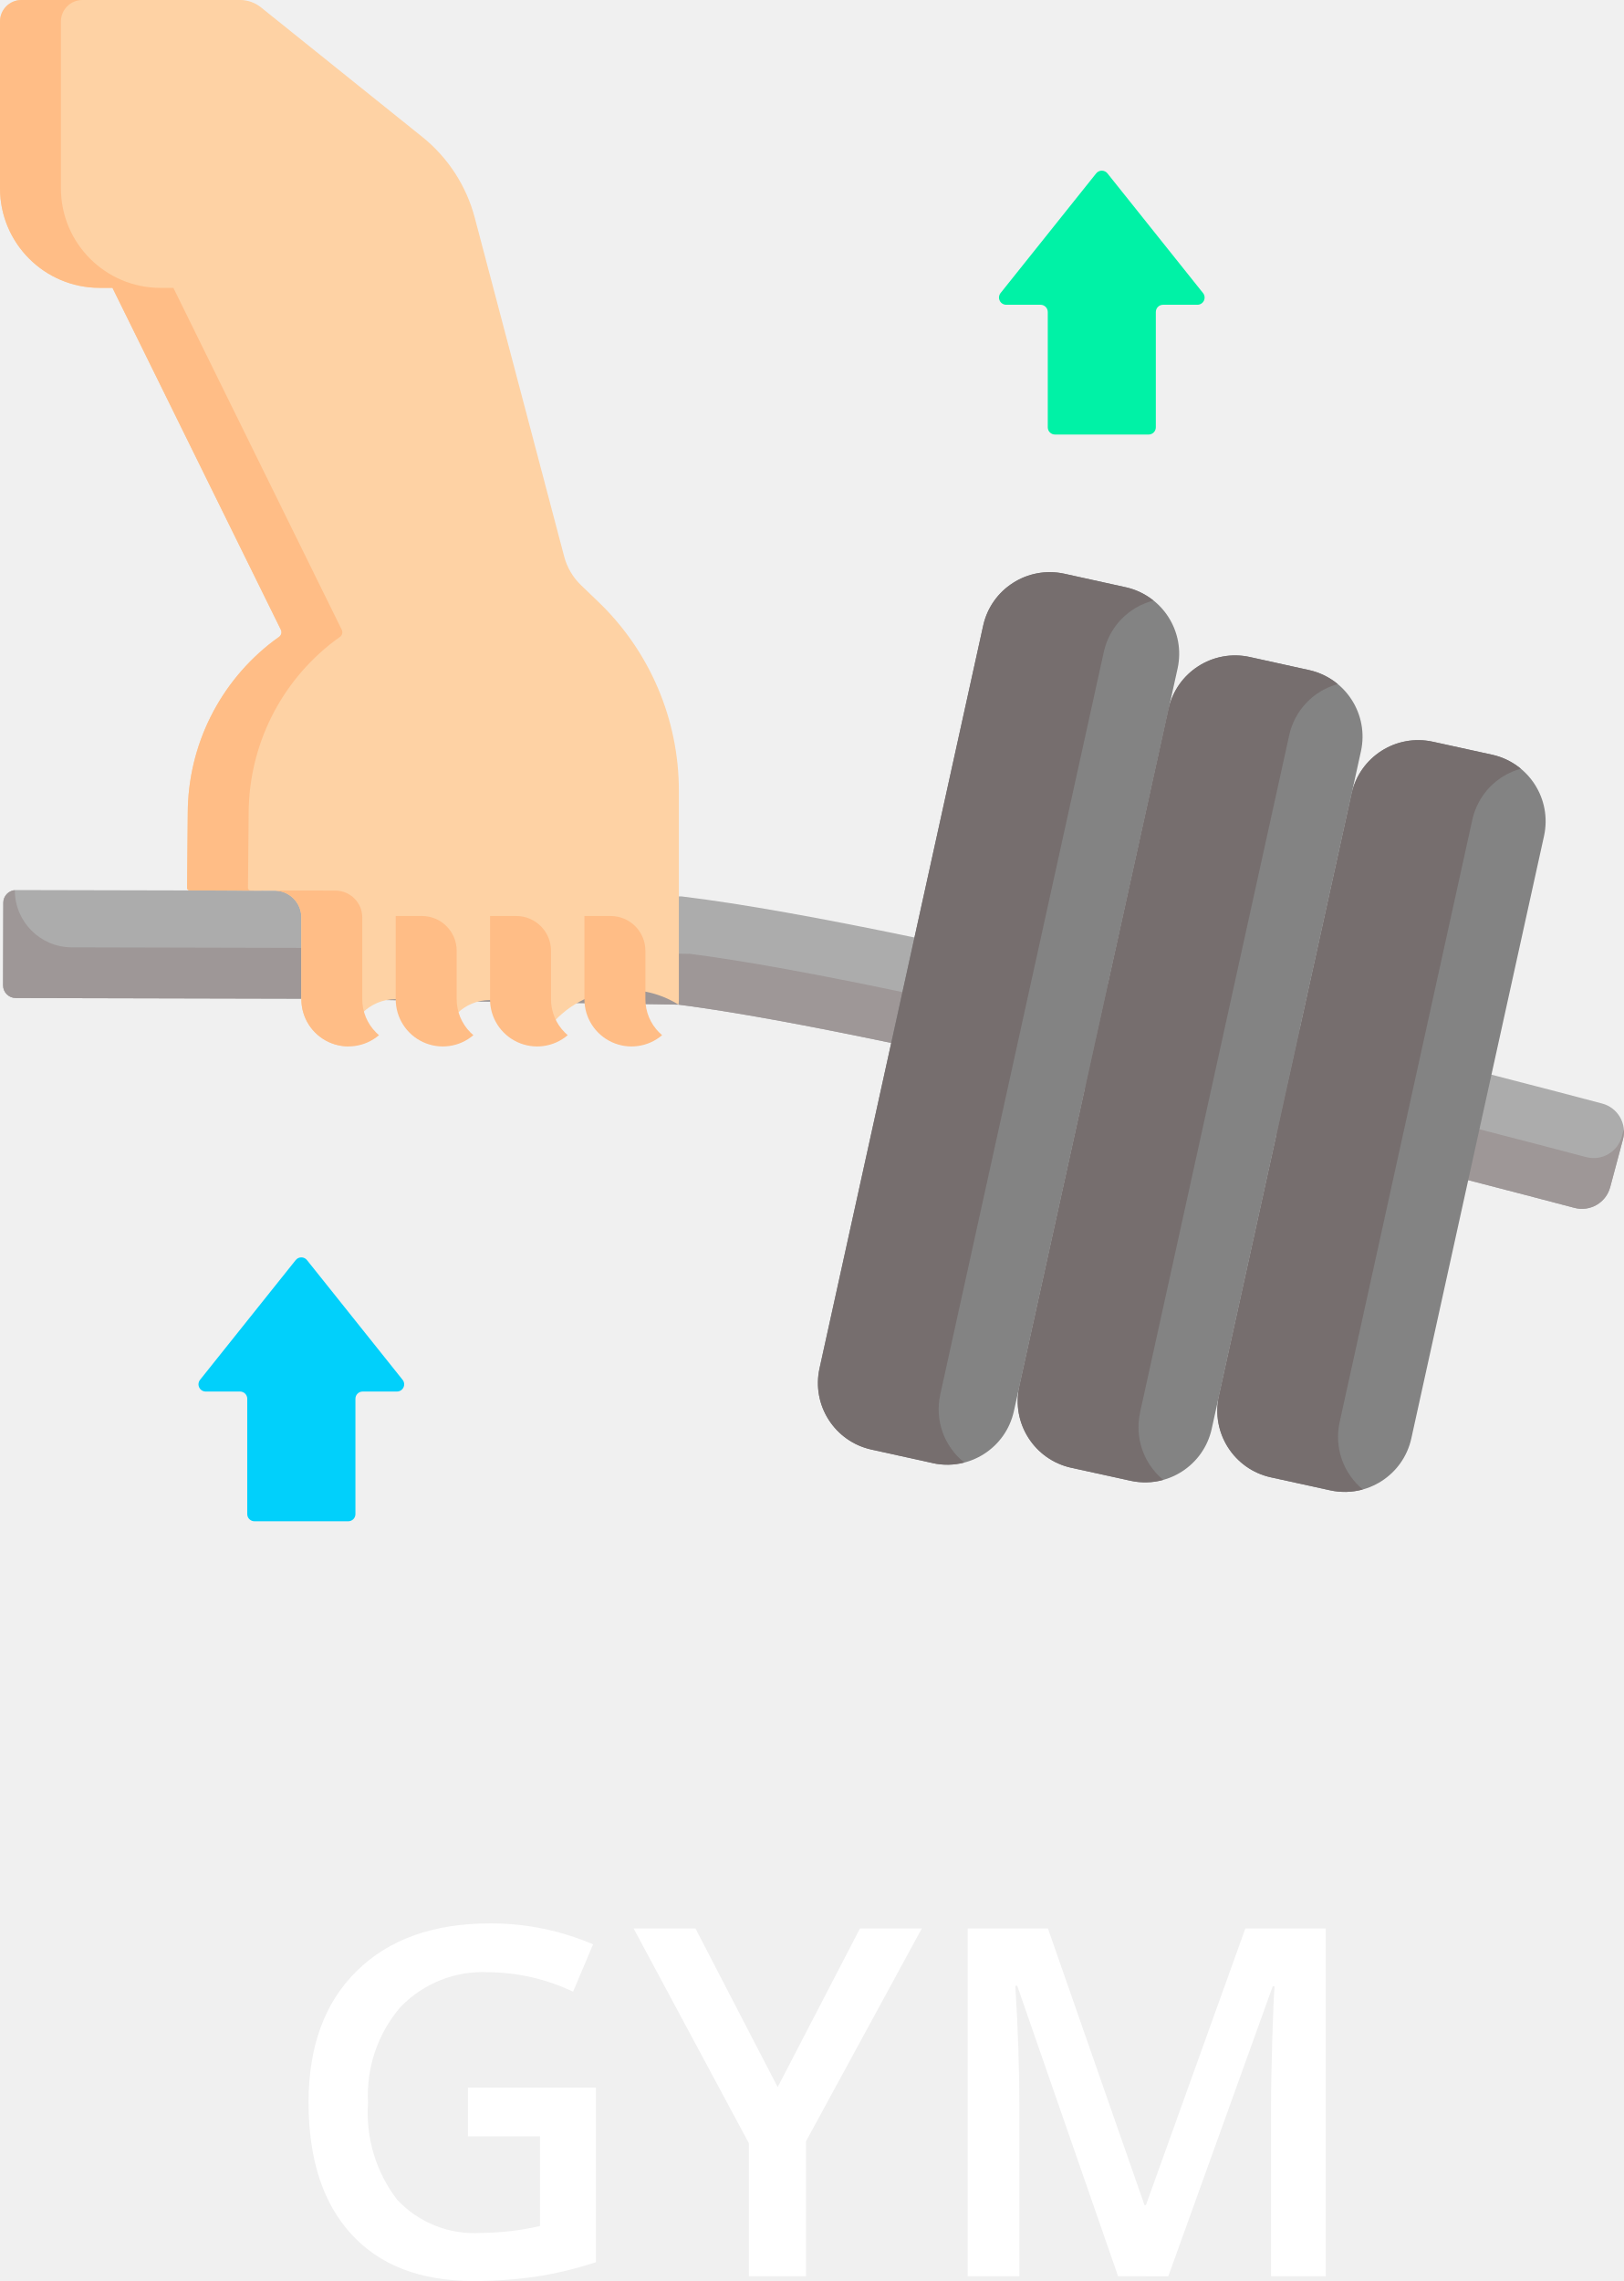
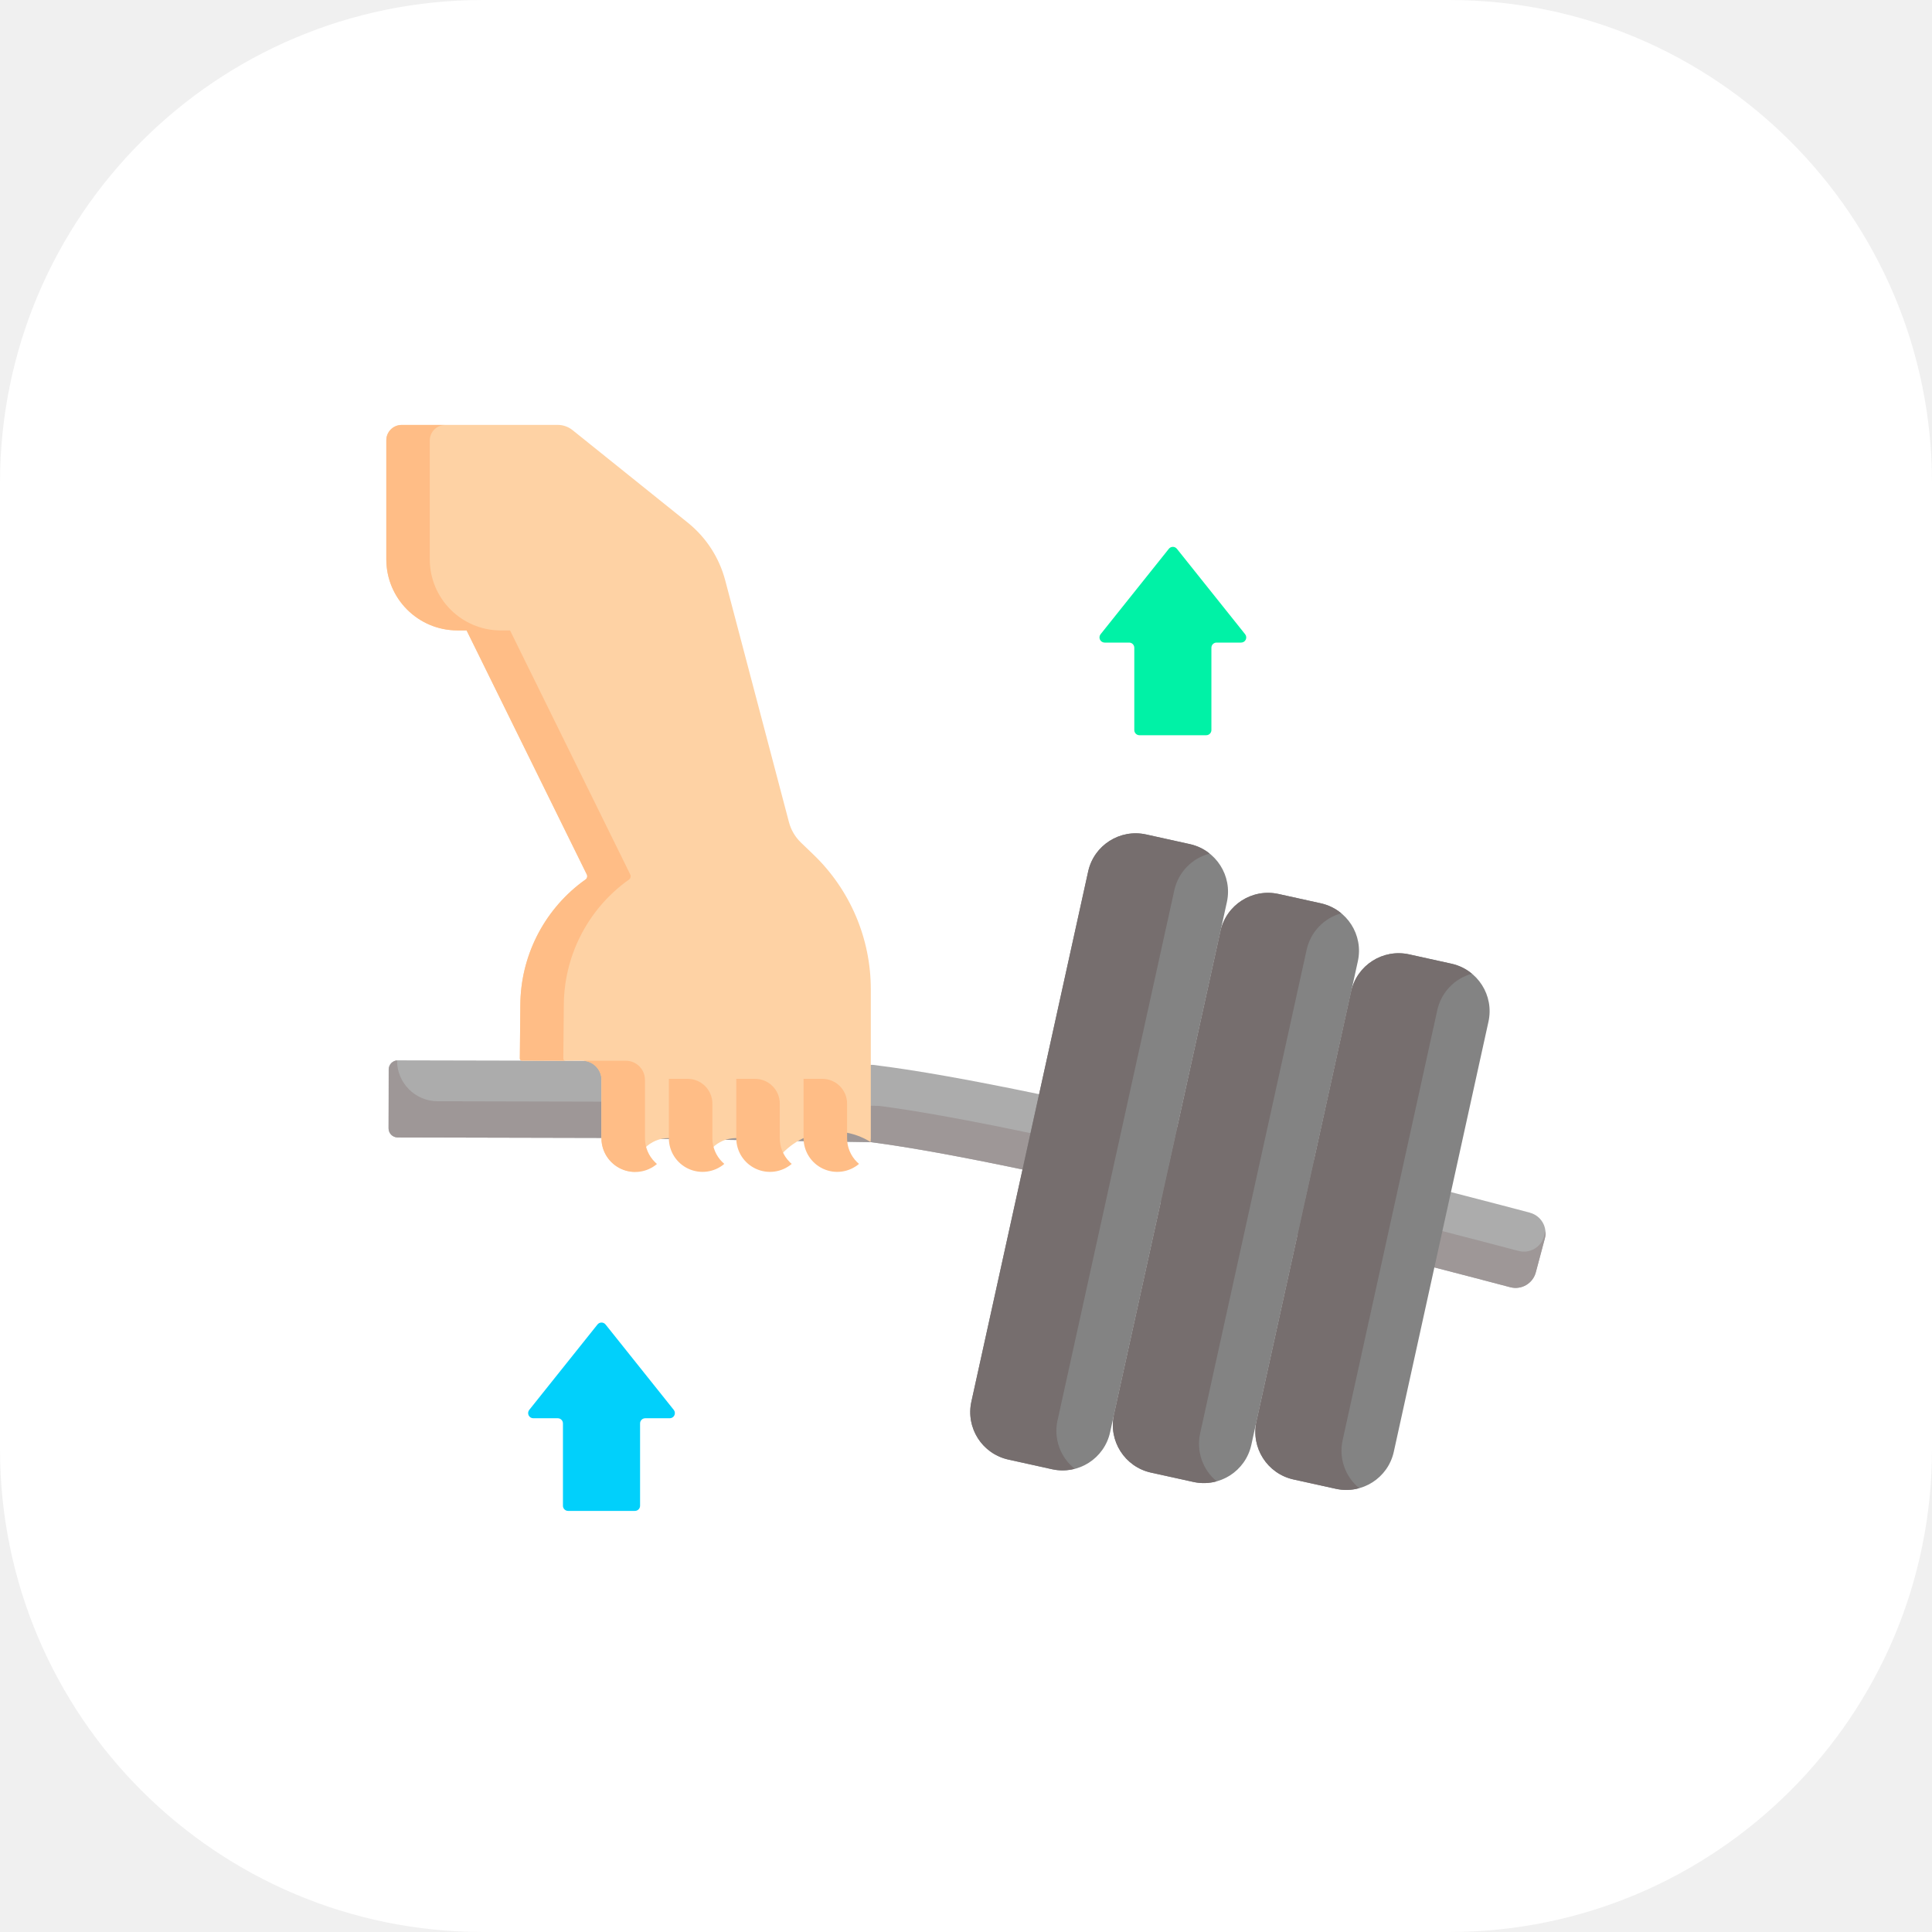
- <svg xmlns="http://www.w3.org/2000/svg" id="likeGym" width="100" height="140.45" viewBox="0 0 100 140.45">
-   <g id="Group_366" data-name="Group 366" transform="translate(-743.058 -2996.809)">
-     <path id="Path_1445" data-name="Path 1445" d="M841.714,3064.758c-1.5-.4-3.868-1.018-6.818-1.777l-35.53-8.447c-5.561-1.158-10.6-2.081-14.345-2.53h-.161l-23.246-.351-7.04-.016-10.531-.024a.782.782,0,0,0-.784.78l-.014,5.084a.783.783,0,0,0,.78.785l17.589.042,23.227.365c3.363.431,7.939,1.279,13.095,2.359l35.53,8.448c2.437.629,4.652,1.207,6.542,1.707a1.8,1.8,0,0,0,2.2-1.277l.786-2.94a1.8,1.8,0,0,0-1.282-2.208Z" fill="#acacac" />
-     <path id="Path_1446" data-name="Path 1446" d="M842.929,3066.779a1.8,1.8,0,0,1-2.2,1.277c-1.89-.5-4.1-1.078-6.542-1.706l-35.53-8.449c-5.156-1.08-9.732-1.928-13.1-2.359l-23.227-.365-14.858-.036a3.512,3.512,0,0,1-3.5-3.521.779.779,0,0,0-.712.773l-.014,5.084a.783.783,0,0,0,.78.785l17.589.042,23.227.365c3.363.431,7.939,1.279,13.095,2.359l35.53,8.448c2.438.629,4.652,1.207,6.542,1.707a1.8,1.8,0,0,0,2.2-1.277l.786-2.94a1.793,1.793,0,0,0,.052-.632Z" fill="#9e9797" />
-     <g id="Group_365" data-name="Group 365">
-       <path id="Path_1447" data-name="Path 1447" d="M800.49,3086.893l-3.771-.831a4.194,4.194,0,0,1-3.2-5L803.6,3035.33a4.2,4.2,0,0,1,5-3.194l3.771.83a4.2,4.2,0,0,1,3.2,5L805.49,3083.7a4.2,4.2,0,0,1-5,3.2Z" fill="#838383" />
-       <path id="Path_1448" data-name="Path 1448" d="M812.671,3087.985l-3.652-.8a4.2,4.2,0,0,1-3.2-5l9.19-41.723a4.2,4.2,0,0,1,5-3.2l3.652.805a4.2,4.2,0,0,1,3.2,5l-9.19,41.722A4.2,4.2,0,0,1,812.671,3087.985Z" fill="#838383" />
-       <path id="Path_1449" data-name="Path 1449" d="M824.962,3088.574l-3.652-.8a4.2,4.2,0,0,1-3.2-5l8.173-37.1a4.2,4.2,0,0,1,5-3.194l3.652.8a4.2,4.2,0,0,1,3.2,5l-8.173,37.1A4.2,4.2,0,0,1,824.962,3088.574Z" fill="#838383" />
-     </g>
-     <path id="Path_1450" data-name="Path 1450" d="M800.955,3082.677l10.073-45.732a4.194,4.194,0,0,1,3.052-3.158,4.159,4.159,0,0,0-1.712-.82l-3.771-.831a4.2,4.2,0,0,0-5,3.2l-10.073,45.732a4.194,4.194,0,0,0,3.194,5l3.772.831a4.161,4.161,0,0,0,1.947-.037,4.191,4.191,0,0,1-1.482-4.179Z" fill="#766e6e" />
-     <path id="Path_1451" data-name="Path 1451" d="M813.255,3083.795l9.19-41.723a4.192,4.192,0,0,1,2.986-3.141,4.167,4.167,0,0,0-1.765-.863l-3.652-.805a4.2,4.2,0,0,0-5,3.2l-9.19,41.723a4.2,4.2,0,0,0,3.2,5l3.651.8a4.17,4.17,0,0,0,2.014-.053,4.2,4.2,0,0,1-1.429-4.137Z" fill="#766e6e" />
-     <path id="Path_1452" data-name="Path 1452" d="M825.547,3084.384l8.172-37.1a4.193,4.193,0,0,1,2.986-3.142,4.176,4.176,0,0,0-1.765-.863l-3.652-.8a4.2,4.2,0,0,0-5,3.194l-8.172,37.1a4.194,4.194,0,0,0,3.194,5l3.652.8a4.179,4.179,0,0,0,2.014-.053,4.191,4.191,0,0,1-1.429-4.137Z" fill="#766e6e" />
-     <path id="Path_1453" data-name="Path 1453" d="M761.614,3053.3a1.652,1.652,0,0,0-1.647-1.652l-5.232-.012a.158.158,0,0,1-.159-.16l.043-4.6a13.366,13.366,0,0,1,5.291-10.614q.161-.118.324-.234a.351.351,0,0,0,.117-.445l-10.368-21.051h-.792a6.133,6.133,0,0,1-6.133-6.134v-10.266a1.324,1.324,0,0,1,1.324-1.325h13.456a2.058,2.058,0,0,1,1.285.452l9.95,7.99a9.481,9.481,0,0,1,3.218,4.961l5.507,20.866a3.786,3.786,0,0,0,1.039,1.767l1.071,1.029a16.108,16.108,0,0,1,4.952,11.62v12.843a3.028,3.028,0,0,1-.019.332,6.08,6.08,0,0,0-8.7,2.569,2.906,2.906,0,0,0-5.811,0,2.9,2.9,0,1,0-5.81,0,2.911,2.911,0,0,1-2.908-2.905V3053.3Z" fill="#fed2a4" />
-     <path id="Path_1454" data-name="Path 1454" d="M759.165,3051.639l-.679,0a.159.159,0,0,1-.159-.16l.043-4.6a13.369,13.369,0,0,1,5.291-10.614q.16-.118.324-.234a.351.351,0,0,0,.117-.445l-10.368-21.051h-.792a6.133,6.133,0,0,1-6.133-6.133v-10.268a1.324,1.324,0,0,1,1.324-1.324h-3.751a1.324,1.324,0,0,0-1.324,1.324V3008.4a6.133,6.133,0,0,0,6.133,6.134h.792l10.368,21.051a.351.351,0,0,1-.117.445q-.164.115-.324.234a13.366,13.366,0,0,0-5.291,10.614l-.043,4.6a.159.159,0,0,0,.159.161l4.429.01v-.008Z" fill="#ffbd86" />
-     <path id="Path_1455" data-name="Path 1455" d="M766.218,3060.385a2.889,2.889,0,0,1-.853-2.053V3053.3a1.652,1.652,0,0,0-1.647-1.652l-3.638-.008v.014a1.651,1.651,0,0,1,1.534,1.646v5.031a2.9,2.9,0,0,0,4.783,2.217C766.335,3060.5,766.275,3060.443,766.218,3060.385Z" fill="#ffbd86" />
-     <path id="Path_1456" data-name="Path 1456" d="M817.136,3014.853l-5.885-7.368a.444.444,0,0,0-.695,0l-5.886,7.368a.445.445,0,0,0,.348.722h2.113a.445.445,0,0,1,.445.445v7.1a.445.445,0,0,0,.445.445h5.765a.444.444,0,0,0,.444-.445v-7.1a.445.445,0,0,1,.445-.445h2.114A.444.444,0,0,0,817.136,3014.853Z" fill="#00f2a6" />
-     <path id="Path_1457" data-name="Path 1457" d="M767.848,3081.769l-5.885-7.368a.445.445,0,0,0-.7,0l-5.886,7.368a.445.445,0,0,0,.348.722h2.113a.445.445,0,0,1,.445.445v7.1a.445.445,0,0,0,.445.445H764.5a.444.444,0,0,0,.444-.445v-7.1a.445.445,0,0,1,.445-.445H767.5A.444.444,0,0,0,767.848,3081.769Z" fill="#01d0fb" />
-     <path id="Path_1458" data-name="Path 1458" d="M772.031,3060.385a2.888,2.888,0,0,1-.852-2.053v-.028s0-1.561,0-2.955a2.14,2.14,0,0,0-2.14-2.138h-1.614c0,.03,0,5.093,0,5.093v.028a2.9,2.9,0,0,0,4.783,2.217c-.062-.053-.122-.106-.179-.164Z" fill="#ffbd86" />
-     <path id="Path_1459" data-name="Path 1459" d="M777.839,3060.385a2.888,2.888,0,0,1-.852-2.053v-.028s0-1.561,0-2.955a2.14,2.14,0,0,0-2.14-2.138h-1.614c0,.03,0,5.093,0,5.093v.028a2.9,2.9,0,0,0,4.783,2.217C777.957,3060.5,777.9,3060.443,777.839,3060.385Z" fill="#ffbd86" />
-     <path id="Path_1460" data-name="Path 1460" d="M783.651,3060.385a2.888,2.888,0,0,1-.852-2.053v-.028s0-1.561,0-2.955a2.14,2.14,0,0,0-2.14-2.138h-1.614c0,.03,0,5.093,0,5.093v.028a2.9,2.9,0,0,0,4.783,2.217C783.769,3060.5,783.708,3060.443,783.651,3060.385Z" fill="#ffbd86" />
-   </g>
-   <g id="Group_368" data-name="Group 368" transform="translate(-742.22 -2996.809)">
-     <g id="Group_367" data-name="Group 367">
-       <path id="Path_1461" data-name="Path 1461" d="M771.034,3125.35h7.881V3136.1a22.829,22.829,0,0,1-3.714.894,26.429,26.429,0,0,1-3.845.263q-4.863,0-7.5-2.879t-2.636-8.122q0-5.171,2.973-8.092t8.189-2.923a15.938,15.938,0,0,1,6.357,1.289l-1.23,2.915a12.371,12.371,0,0,0-5.215-1.2,7.02,7.02,0,0,0-5.42,2.153,8.336,8.336,0,0,0-1.992,5.889,8.788,8.788,0,0,0,1.794,5.969,6.507,6.507,0,0,0,5.164,2.043,16.981,16.981,0,0,0,3.632-.424v-5.523h-4.438Z" fill="#fff" />
-       <path id="Path_1462" data-name="Path 1462" d="M790.106,3125.321l5.069-9.771h3.808l-7.134,13.111v8.305h-3.515v-8.188l-7.1-13.228h3.809Z" fill="#fff" />
-       <path id="Path_1463" data-name="Path 1463" d="M811.068,3136.966l-6.211-17.885h-.117q.249,3.984.249,7.47v10.415H801.81V3115.55h4.937l5.947,17.036h.088l6.123-17.036h4.951v21.416h-3.369v-10.59q0-1.6.08-4.161t.14-3.1h-.117l-6.431,17.856Z" fill="#fff" />
+ <svg xmlns="http://www.w3.org/2000/svg" id="likeGym" width="100" height="100" viewBox="0 0 100 100">
+   <g id="Group_468" data-name="Group 468" transform="translate(-574 -2812)">
+     <g id="Group_450" data-name="Group 450" transform="translate(29 1)">
+       <g id="Group_448" data-name="Group 448" transform="translate(419 -3530)">
+         <rect id="Rectangle_75" data-name="Rectangle 75" width="100" height="100" rx="25" transform="translate(126 6341)" fill="#fff" />
+       </g>
+       <g id="Group_449" data-name="Group 449" transform="translate(-178.058 -163.809)">
+         <path id="Path_1445" data-name="Path 1445" d="M802.327,3059.5c-.9-.238-2.321-.611-4.091-1.066l-21.318-5.068c-3.337-.695-6.361-1.249-8.607-1.518h-.1l-13.948-.21-4.224-.01-6.318-.014a.469.469,0,0,0-.471.468l-.008,3.051a.47.47,0,0,0,.468.471l10.553.025,13.936.219c2.018.259,4.763.767,7.857,1.416l21.318,5.069c1.462.377,2.791.724,3.925,1.024a1.082,1.082,0,0,0,1.321-.766l.471-1.764a1.081,1.081,0,0,0-.769-1.325Z" transform="translate(-0.075 -21.922)" fill="#acacac" />
+         <path id="Path_1446" data-name="Path 1446" d="M803.056,3060.716a1.083,1.083,0,0,1-1.321.766c-1.134-.3-2.462-.647-3.925-1.023l-21.318-5.07c-3.094-.648-5.839-1.157-7.857-1.415l-13.936-.219-8.915-.021a2.107,2.107,0,0,1-2.1-2.113.468.468,0,0,0-.427.464l-.008,3.05a.47.47,0,0,0,.468.471l10.553.025,13.936.219c2.018.259,4.763.768,7.857,1.416l21.318,5.069c1.463.377,2.791.724,3.925,1.024a1.082,1.082,0,0,0,1.321-.766l.471-1.764a1.076,1.076,0,0,0,.031-.379Z" transform="translate(-0.075 -21.924)" fill="#9e9797" />
+         <g id="Group_365" data-name="Group 365" transform="translate(773.278 3017.946)">
+           <path id="Path_1447" data-name="Path 1447" d="M797.664,3064.95l-2.263-.5a2.516,2.516,0,0,1-1.917-3l6.044-27.44a2.517,2.517,0,0,1,3-1.916l2.263.5a2.518,2.518,0,0,1,1.917,3l-6.044,27.439a2.517,2.517,0,0,1-3,1.917Z" transform="translate(-793.425 -3032.037)" fill="#838383" />
+           <path id="Path_1448" data-name="Path 1448" d="M809.893,3067.656l-2.191-.482a2.517,2.517,0,0,1-1.917-3l5.514-25.034a2.518,2.518,0,0,1,3-1.917l2.191.483a2.517,2.517,0,0,1,1.917,3l-5.514,25.033A2.518,2.518,0,0,1,809.893,3067.656Z" transform="translate(-798.345 -3034.088)" fill="#838383" />
+           <path id="Path_1449" data-name="Path 1449" d="M822.184,3070.094l-2.191-.483a2.517,2.517,0,0,1-1.917-3l4.9-22.262a2.517,2.517,0,0,1,3-1.917l2.191.483a2.517,2.517,0,0,1,1.917,3l-4.9,22.262A2.517,2.517,0,0,1,822.184,3070.094Z" transform="translate(-803.261 -3036.171)" fill="#838383" />
+         </g>
+         <path id="Path_1450" data-name="Path 1450" d="M797.943,3062.421l6.044-27.439a2.517,2.517,0,0,1,1.831-1.9,2.494,2.494,0,0,0-1.027-.492l-2.263-.5a2.517,2.517,0,0,0-3,1.917l-6.044,27.439a2.516,2.516,0,0,0,1.916,3l2.263.5a2.5,2.5,0,0,0,1.168-.022,2.515,2.515,0,0,1-.889-2.508Z" transform="translate(-20.147 -14.091)" fill="#766e6e" />
+         <path id="Path_1451" data-name="Path 1451" d="M810.243,3065.143l5.514-25.034a2.514,2.514,0,0,1,1.792-1.885,2.5,2.5,0,0,0-1.059-.518l-2.191-.483a2.518,2.518,0,0,0-3,1.917l-5.514,25.034a2.517,2.517,0,0,0,1.917,3l2.191.482a2.5,2.5,0,0,0,1.208-.031,2.517,2.517,0,0,1-.857-2.482Z" transform="translate(-25.067 -16.142)" fill="#766e6e" />
+         <path id="Path_1452" data-name="Path 1452" d="M822.535,3067.58l4.9-22.262a2.516,2.516,0,0,1,1.792-1.885,2.506,2.506,0,0,0-1.059-.518l-2.191-.483a2.517,2.517,0,0,0-3,1.917l-4.9,22.262a2.516,2.516,0,0,0,1.916,3l2.191.483a2.508,2.508,0,0,0,1.208-.032,2.514,2.514,0,0,1-.857-2.482Z" transform="translate(-29.983 -18.225)" fill="#766e6e" />
+         <path id="Path_1453" data-name="Path 1453" d="M754.192,3030.7a.991.991,0,0,0-.988-.991l-3.139-.007a.1.1,0,0,1-.1-.1l.026-2.76a8.02,8.02,0,0,1,3.175-6.368l.194-.14a.21.21,0,0,0,.07-.267l-6.221-12.631h-.475a3.68,3.68,0,0,1-3.68-3.68v-6.16a.794.794,0,0,1,.794-.795h8.074a1.234,1.234,0,0,1,.771.271l5.97,4.794a5.689,5.689,0,0,1,1.931,2.977l3.3,12.52a2.273,2.273,0,0,0,.623,1.06l.643.617a9.665,9.665,0,0,1,2.971,6.972v7.706a1.819,1.819,0,0,1-.011.2,3.648,3.648,0,0,0-5.219,1.542,1.743,1.743,0,0,0-3.487,0,1.743,1.743,0,0,0-3.486,0,1.746,1.746,0,0,1-1.745-1.743v-3.02Z" fill="#fed2a4" />
+         <path id="Path_1454" data-name="Path 1454" d="M752.722,3029.707h-.407a.1.1,0,0,1-.1-.1l.026-2.76a8.022,8.022,0,0,1,3.175-6.368l.194-.14a.21.21,0,0,0,.07-.267l-6.221-12.631h-.475a3.68,3.68,0,0,1-3.68-3.68V2997.6a.8.8,0,0,1,.794-.794h-2.251a.794.794,0,0,0-.794.794v6.16a3.68,3.68,0,0,0,3.68,3.68h.475l6.221,12.631a.21.21,0,0,1-.07.267l-.194.14a8.02,8.02,0,0,0-3.175,6.368l-.026,2.759a.1.1,0,0,0,.1.1l2.657.006v0Z" fill="#ffbd86" />
+         <path id="Path_1455" data-name="Path 1455" d="M763.763,3056.888a1.734,1.734,0,0,1-.512-1.232v-3.019a.991.991,0,0,0-.988-.991l-2.183,0v.008a.991.991,0,0,1,.92.988v3.019a1.743,1.743,0,0,0,2.87,1.33C763.833,3056.954,763.8,3056.922,763.763,3056.888Z" transform="translate(-6.809 -21.933)" fill="#ffbd86" />
+         <path id="Path_1456" data-name="Path 1456" d="M812.111,3011.839l-3.531-4.421a.266.266,0,0,0-.417,0l-3.532,4.421a.267.267,0,0,0,.209.433h1.268a.267.267,0,0,1,.267.267v4.261a.267.267,0,0,0,.267.267H810.1a.267.267,0,0,0,.266-.267v-4.261a.267.267,0,0,1,.267-.267H811.9A.266.266,0,0,0,812.111,3011.839Z" transform="translate(-24.606 -4.203)" fill="#00f2a6" />
+         <path id="Path_1457" data-name="Path 1457" d="M762.823,3078.755l-3.531-4.421a.267.267,0,0,0-.417,0l-3.532,4.421a.267.267,0,0,0,.209.433h1.268a.267.267,0,0,1,.267.267v4.261a.267.267,0,0,0,.267.267h3.459a.267.267,0,0,0,.266-.267v-4.261a.267.267,0,0,1,.267-.267h1.268A.267.267,0,0,0,762.823,3078.755Z" transform="translate(-4.891 -30.97)" fill="#01d0fb" />
+         <path id="Path_1458" data-name="Path 1458" d="M770.188,3057.515a1.733,1.733,0,0,1-.511-1.232v-.017s0-.937,0-1.773a1.284,1.284,0,0,0-1.284-1.283h-.969c0,.018,0,3.056,0,3.056v.017a1.743,1.743,0,0,0,2.87,1.33c-.037-.032-.073-.064-.107-.1Z" transform="translate(-9.746 -22.561)" fill="#ffbd86" />
+         <path id="Path_1459" data-name="Path 1459" d="M776,3057.515a1.733,1.733,0,0,1-.511-1.232v-.017s0-.937,0-1.773a1.284,1.284,0,0,0-1.284-1.283h-.968c0,.018,0,3.056,0,3.056v.017a1.743,1.743,0,0,0,2.87,1.33C776.067,3057.582,776.03,3057.55,776,3057.515Z" transform="translate(-12.069 -22.561)" fill="#ffbd86" />
+         <path id="Path_1460" data-name="Path 1460" d="M781.808,3057.515a1.733,1.733,0,0,1-.511-1.232v-.017s0-.937,0-1.773a1.284,1.284,0,0,0-1.284-1.283h-.968c0,.018,0,3.056,0,3.056v.017a1.743,1.743,0,0,0,2.87,1.33C781.879,3057.582,781.842,3057.55,781.808,3057.515Z" transform="translate(-14.394 -22.561)" fill="#ffbd86" />
+       </g>
    </g>
  </g>
</svg>
